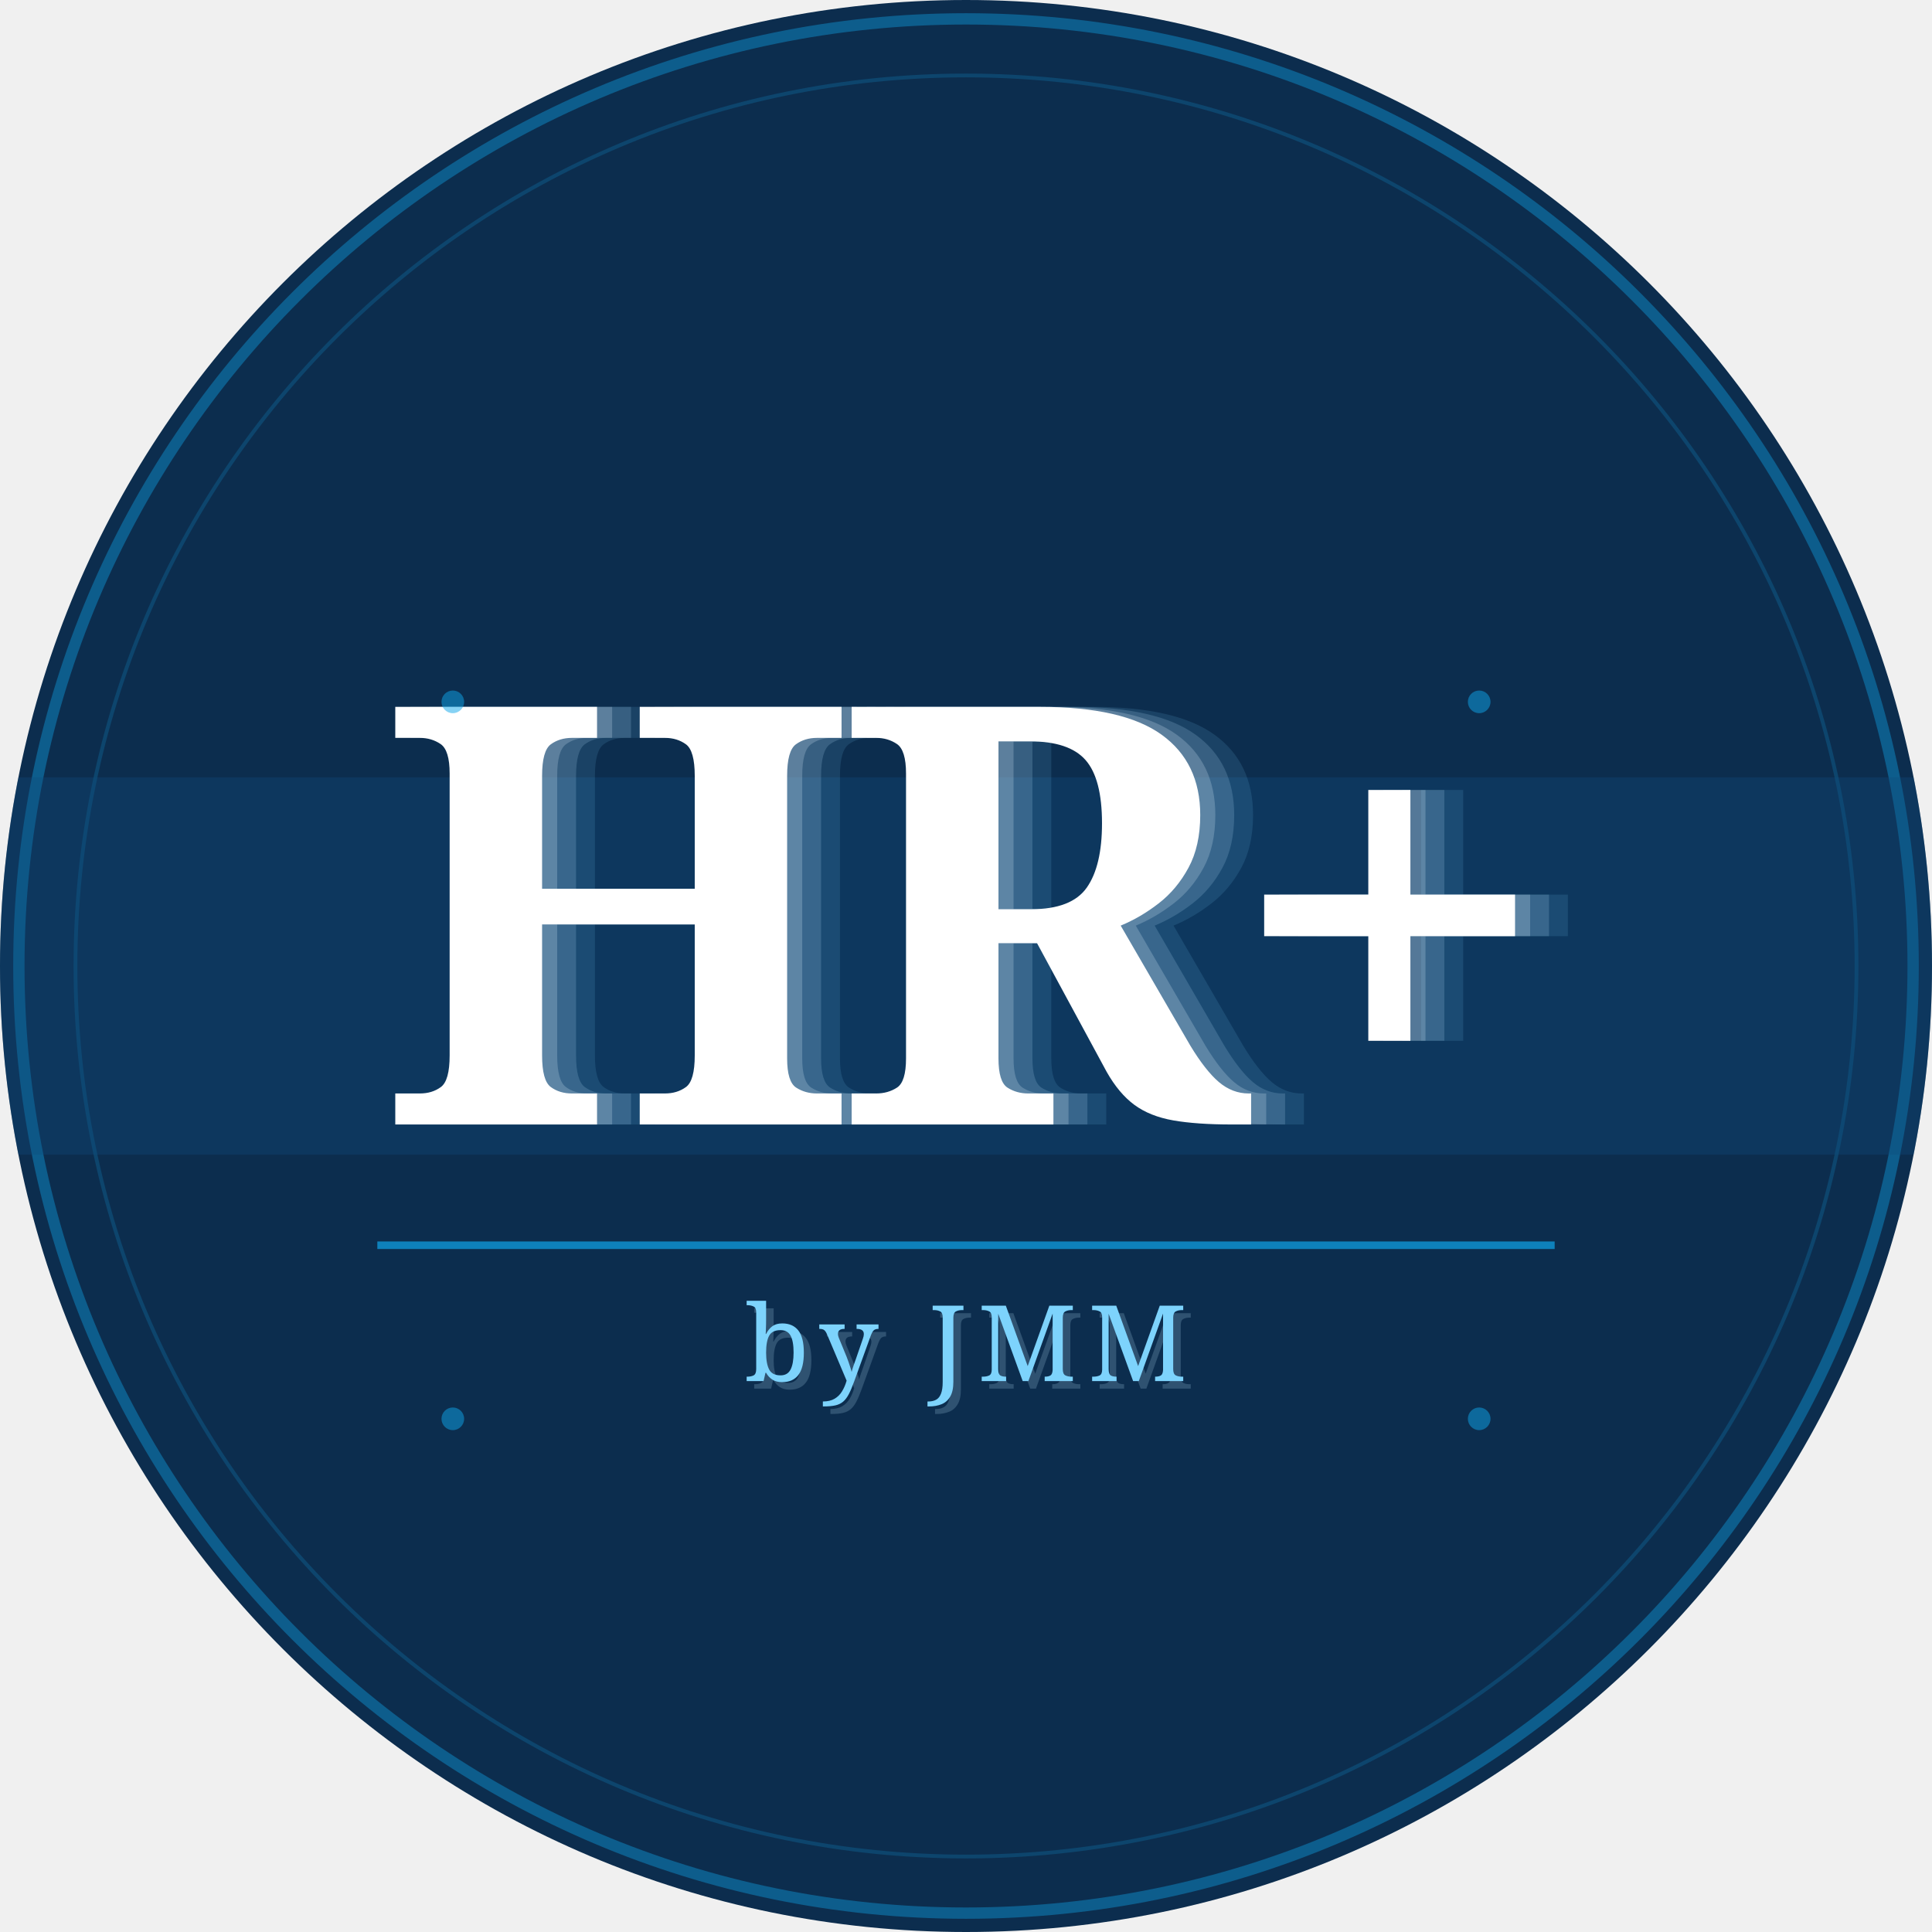
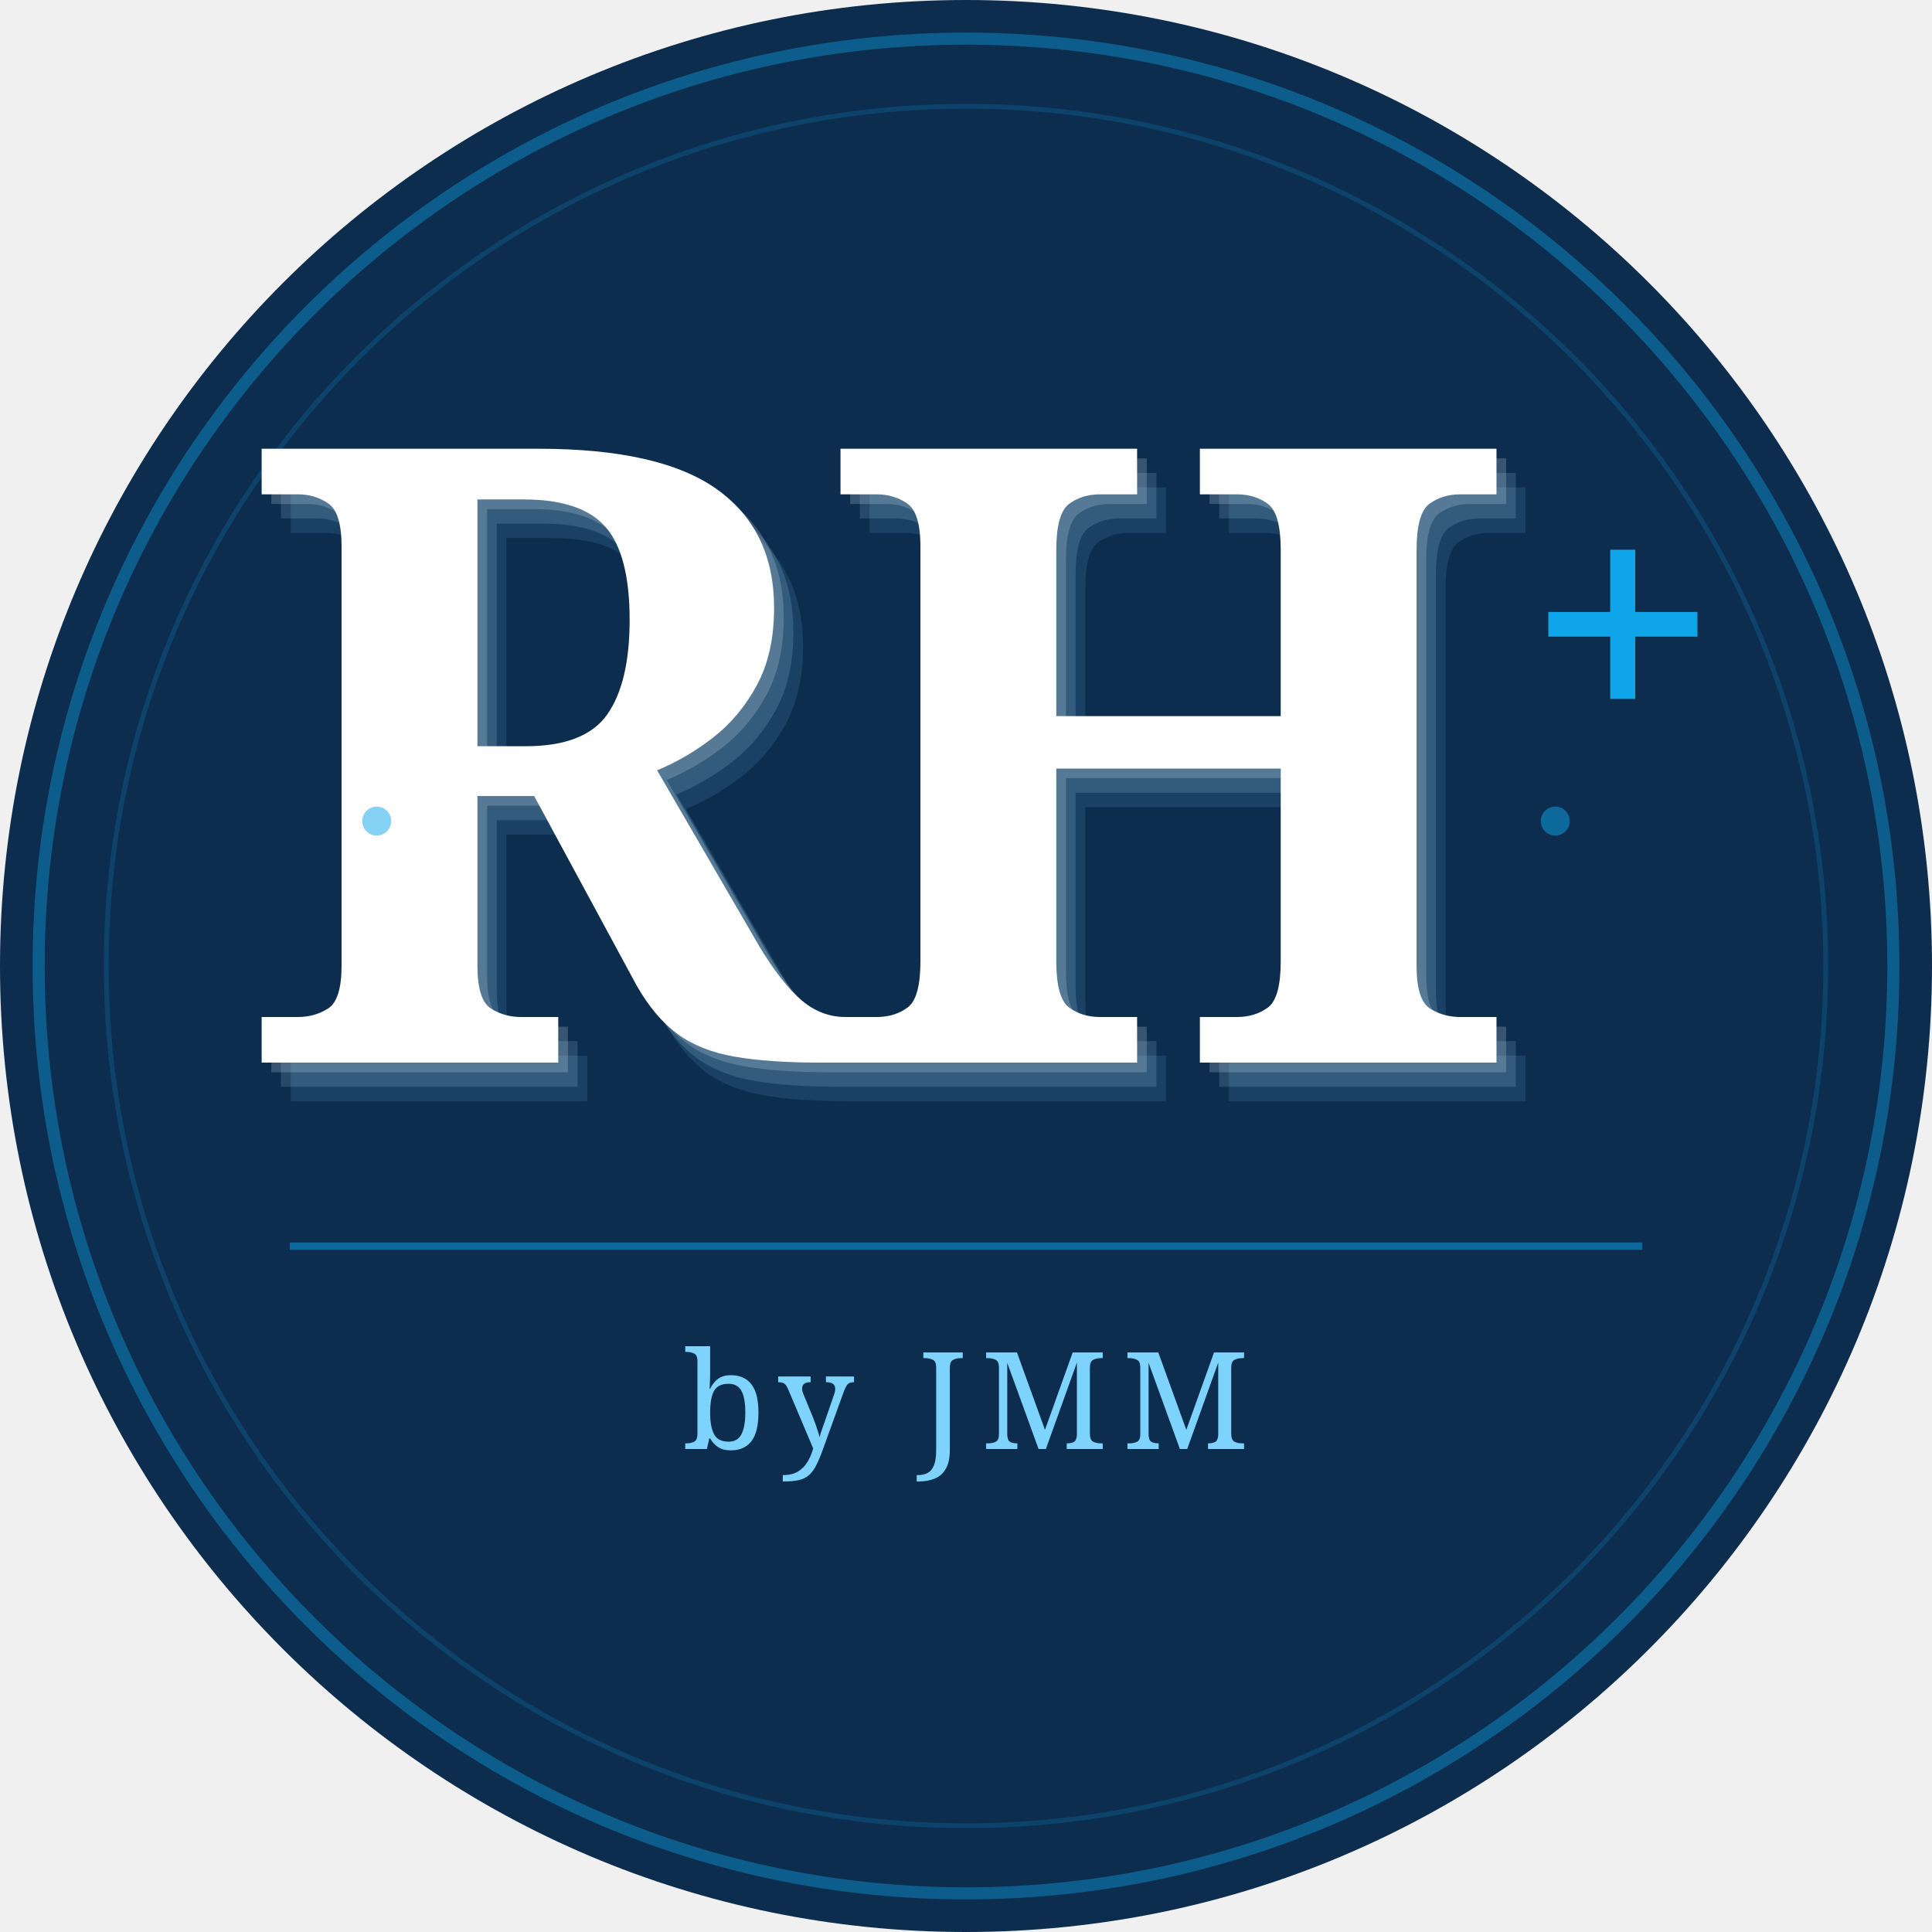
- <svg xmlns="http://www.w3.org/2000/svg" viewBox="0 0 512 512">
-   <defs>
-     <clipPath id="cc">
-       <circle cx="256" cy="256" r="256" />
-     </clipPath>
-   </defs>
-   <circle cx="256" cy="256" r="256" fill="#0C2D4E" />
-   <circle cx="256" cy="256" r="251" fill="none" stroke="#0EA5E9" stroke-width="3" opacity="0.4" />
-   <circle cx="256" cy="256" r="236" fill="none" stroke="#0EA5E9" stroke-width="1" opacity="0.2" />
-   <rect x="0" y="206" width="512" height="100" fill="#0E4A7A" opacity="0.35" clip-path="url(#cc)" />
-   <text x="270" y="298" text-anchor="middle" font-family="Georgia, serif" font-size="155" font-weight="700" fill="#7DD3FC" opacity="0.13" letter-spacing="-6">HR+</text>
-   <text x="265" y="298" text-anchor="middle" font-family="Georgia, serif" font-size="155" font-weight="700" fill="#BAE6FD" opacity="0.18" letter-spacing="-6">HR+</text>
-   <text x="260" y="298" text-anchor="middle" font-family="Georgia, serif" font-size="155" font-weight="700" fill="#E0F2FE" opacity="0.22" letter-spacing="-6">HR+</text>
-   <text x="256" y="298" text-anchor="middle" font-family="Georgia, serif" font-size="155" font-weight="700" fill="#FFFFFF" letter-spacing="-6">HR+</text>
-   <line x1="100" y1="330" x2="412" y2="330" stroke="#0EA5E9" stroke-width="2" opacity="0.7" />
-   <text x="258" y="368" text-anchor="middle" font-family="Georgia, serif" font-size="28" fill="#BAE6FD" opacity="0.2" letter-spacing="3">by JMM</text>
-   <text x="256" y="366" text-anchor="middle" font-family="Georgia, serif" font-size="28" fill="#7DD3FC" letter-spacing="3">by JMM</text>
-   <circle cx="120" cy="186" r="3" fill="#0EA5E9" opacity="0.5" />
-   <circle cx="392" cy="186" r="3" fill="#0EA5E9" opacity="0.5" />
-   <circle cx="120" cy="376" r="3" fill="#0EA5E9" opacity="0.5" />
-   <circle cx="392" cy="376" r="3" fill="#0EA5E9" opacity="0.5" />
+ <svg xmlns="http://www.w3.org/2000/svg" viewBox="0 0 400 400">
+   <circle cx="200" cy="200" r="200" fill="#0C2D4E" />
+   <circle cx="200" cy="200" r="192" fill="none" stroke="#0EA5E9" stroke-width="2.5" opacity="0.4" />
+   <circle cx="200" cy="200" r="178" fill="none" stroke="#0EA5E9" stroke-width="1" opacity="0.18" />
+   <text x="188" y="228" text-anchor="middle" font-family="Georgia, serif" font-size="178" font-weight="700" fill="#7DD3FC" opacity="0.12" letter-spacing="-6">RH</text>
+   <text x="186" y="225" text-anchor="middle" font-family="Georgia, serif" font-size="178" font-weight="700" fill="#BAE6FD" opacity="0.16" letter-spacing="-6">RH</text>
+   <text x="184" y="222" text-anchor="middle" font-family="Georgia, serif" font-size="178" font-weight="700" fill="#E0F2FE" opacity="0.2" letter-spacing="-6">RH</text>
+   <text x="182" y="220" text-anchor="middle" font-family="Georgia, serif" font-size="178" font-weight="700" fill="#FFFFFF" letter-spacing="-6">RH</text>
+   <text x="336" y="155" text-anchor="middle" font-family="Georgia, serif" font-size="72" font-weight="700" fill="#0EA5E9">+</text>
+   <line x1="60" y1="258" x2="340" y2="258" stroke="#0EA5E9" stroke-width="1.5" opacity="0.5" />
+   <text x="200" y="300" text-anchor="middle" font-family="Georgia, serif" font-size="28" font-weight="400" fill="#7DD3FC" letter-spacing="3">by JMM</text>
+   <circle cx="78" cy="170" r="3" fill="#0EA5E9" opacity="0.5" />
+   <circle cx="322" cy="170" r="3" fill="#0EA5E9" opacity="0.5" />
</svg>
